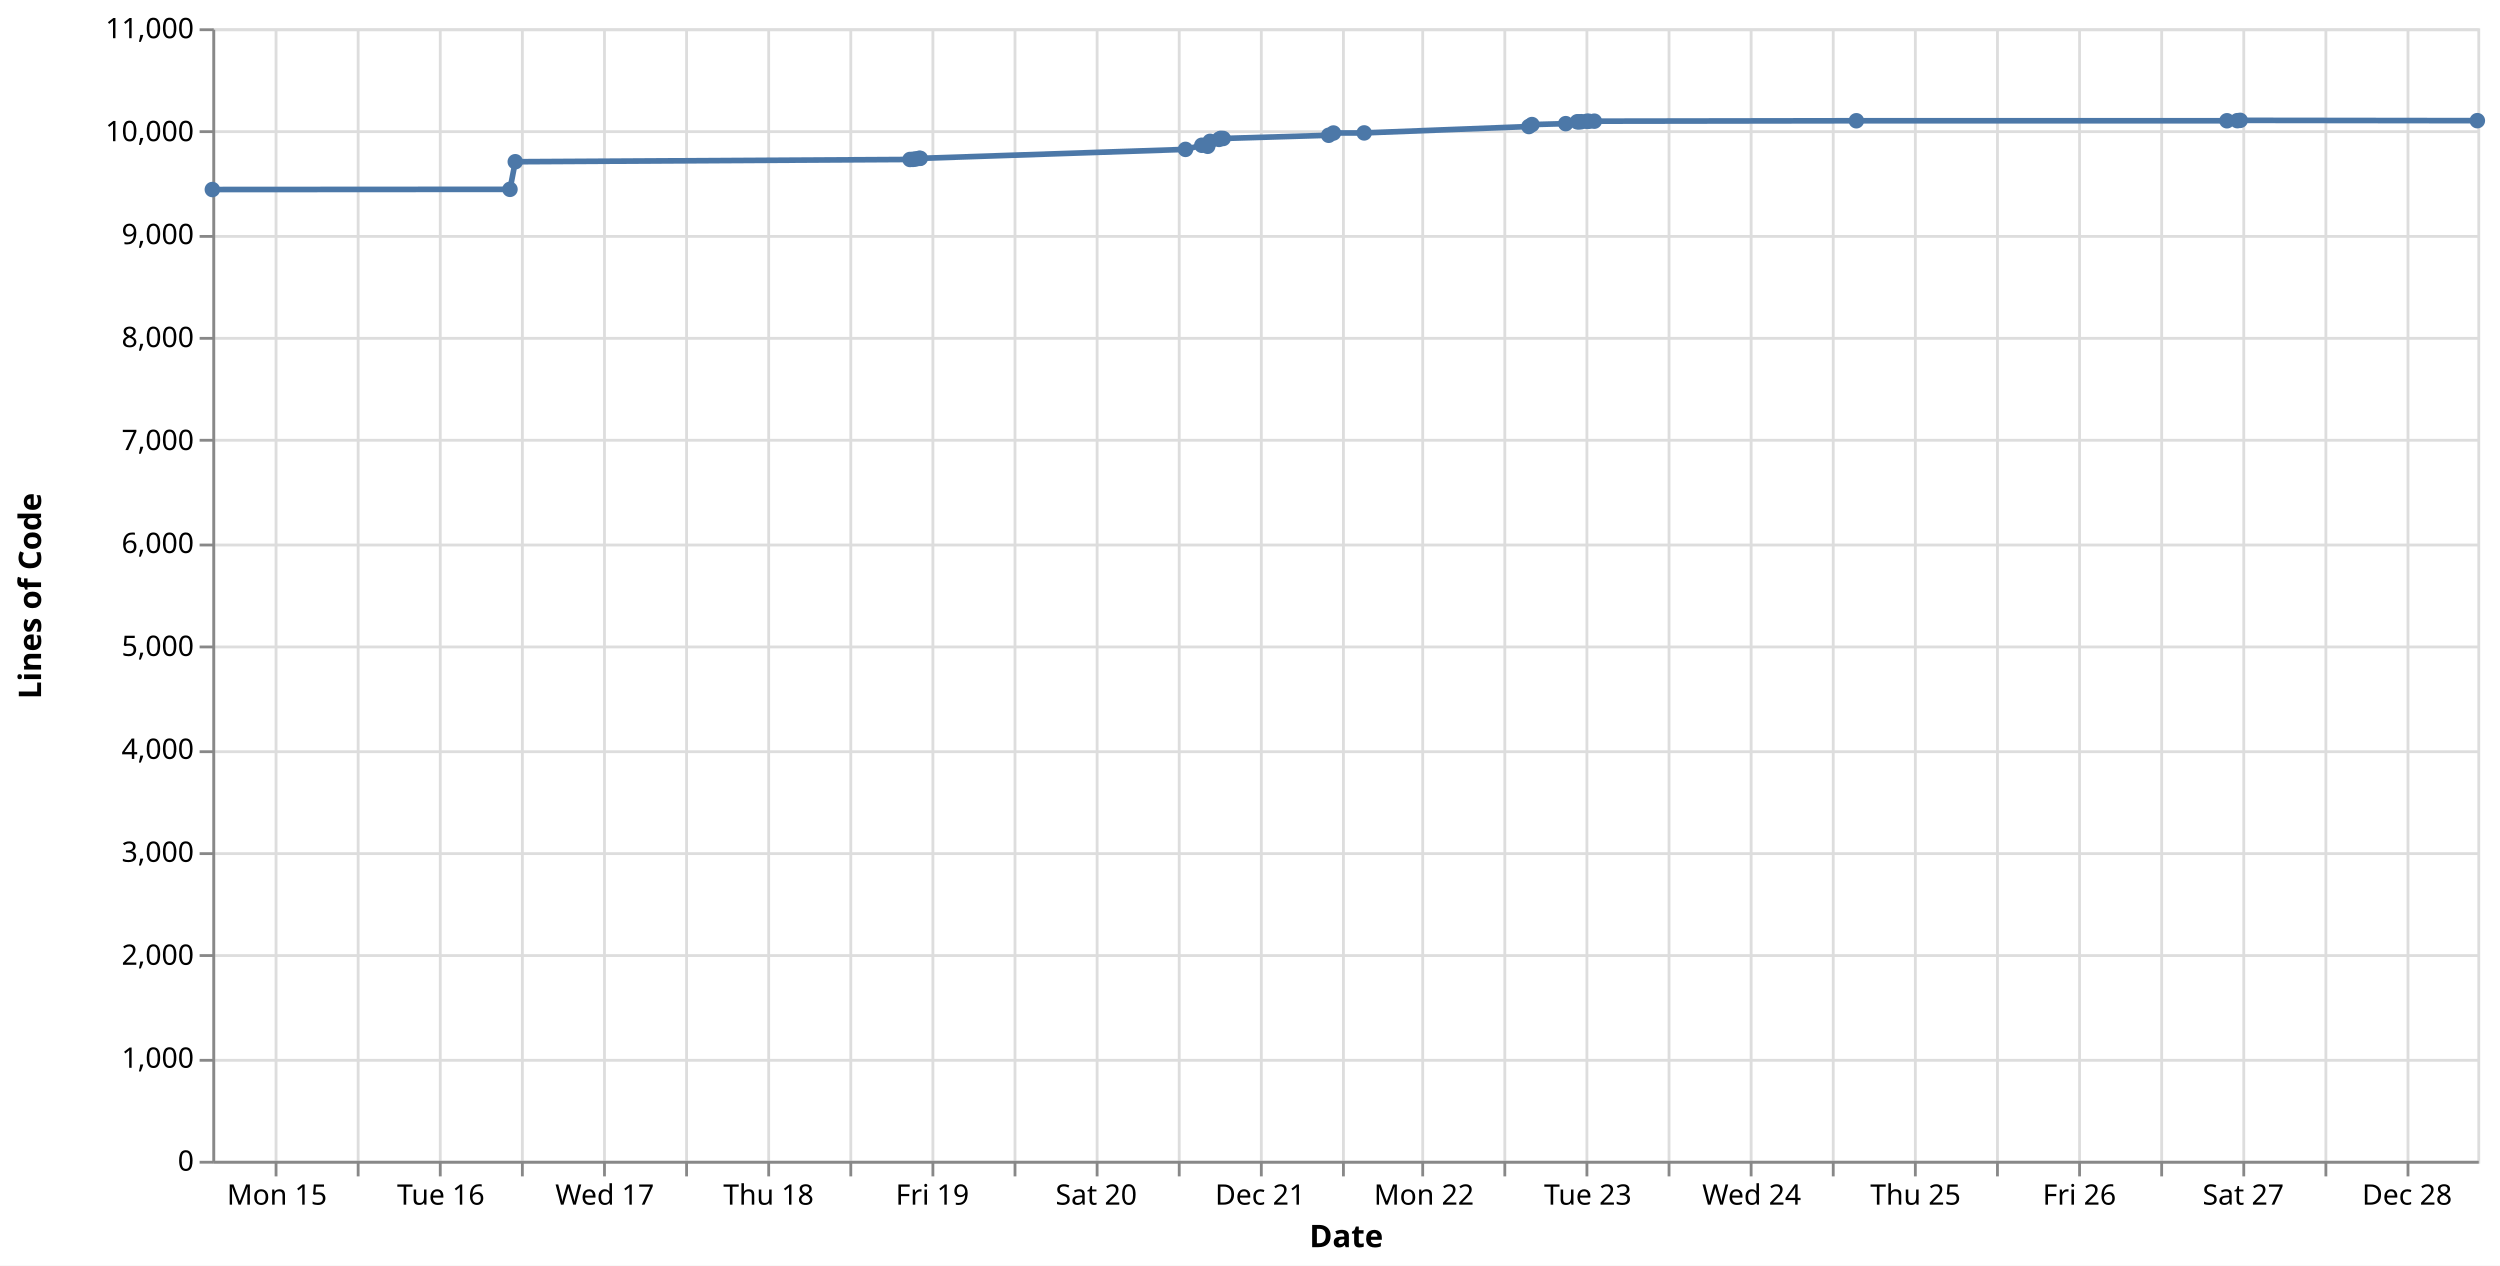
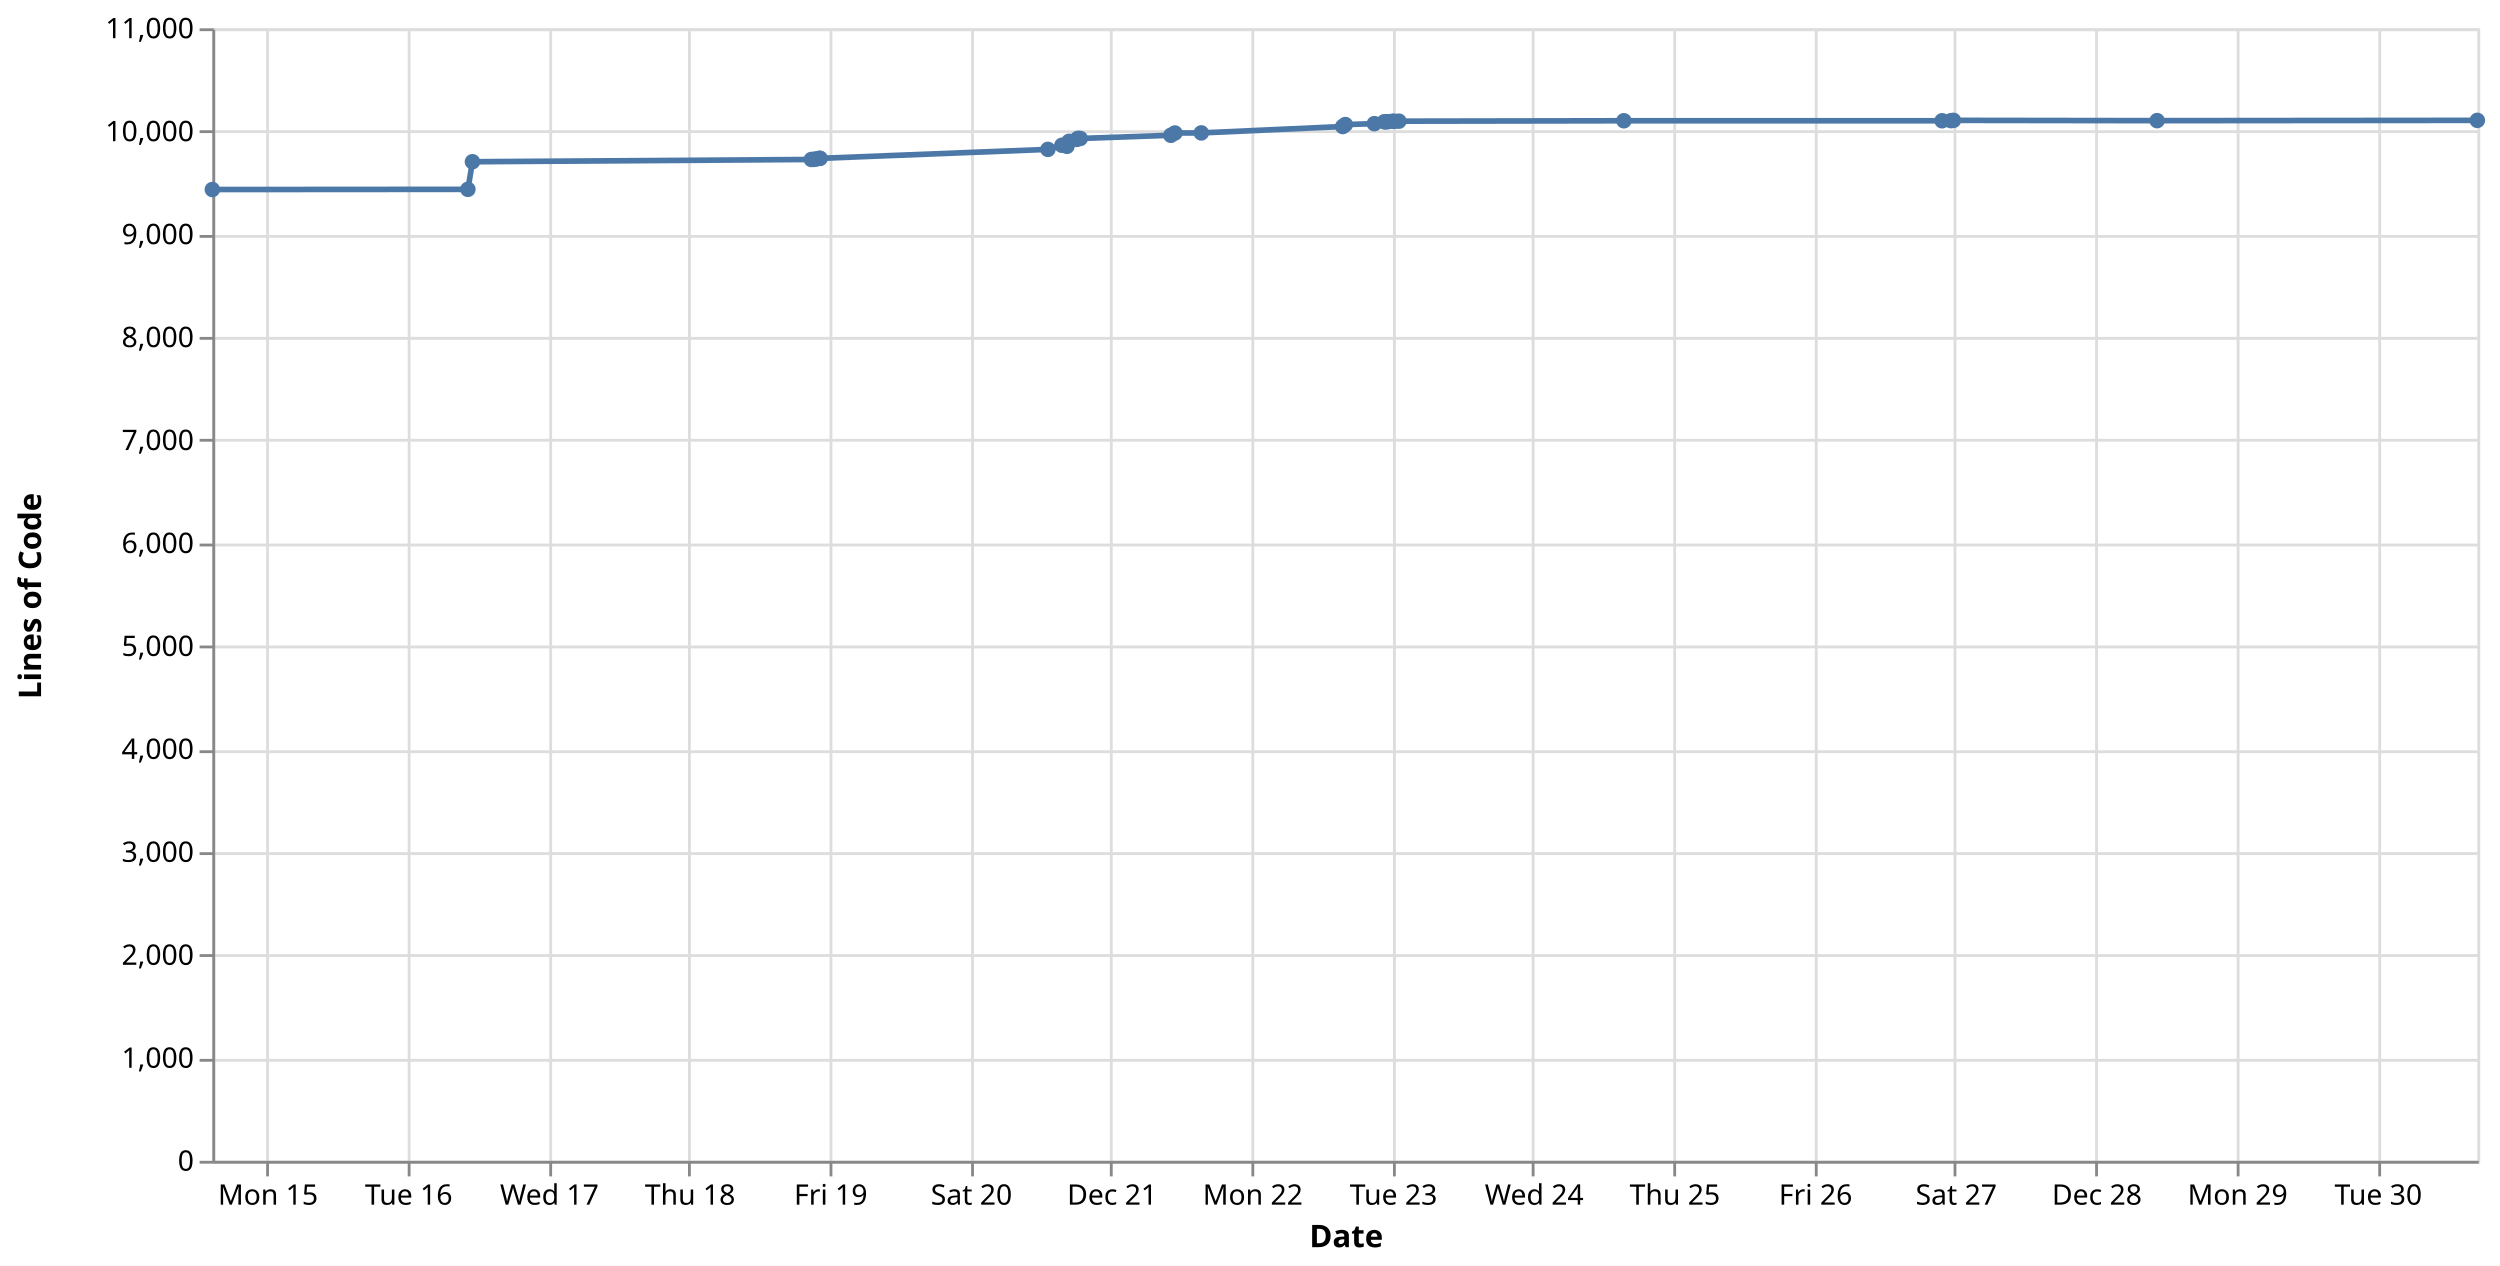
<svg xmlns="http://www.w3.org/2000/svg" version="1.1" class="marks" width="883" height="447" viewBox="0 0 883 447">
  <rect width="883" height="447" fill="white" />
  <g fill="none" stroke-miterlimit="10" transform="translate(75,10)">
    <g class="mark-group role-frame root" role="graphics-object" aria-roledescription="group mark container">
      <g transform="translate(0,0)">
        <path class="background" aria-hidden="true" d="M0.5,0.5h800v400h-800Z" stroke="#ddd" />
        <g>
          <g class="mark-group role-axis" aria-hidden="true">
            <g transform="translate(0.5,400.5)">
              <path class="background" aria-hidden="true" d="M0,0h0v0h0Z" pointer-events="none" />
              <g>
                <g class="mark-rule role-axis-grid" pointer-events="none">
-                   <line transform="translate(22,-400)" x2="0" y2="400" stroke="#ddd" stroke-width="1" opacity="1" />
-                   <line transform="translate(51,-400)" x2="0" y2="400" stroke="#ddd" stroke-width="1" opacity="1" />
-                   <line transform="translate(80,-400)" x2="0" y2="400" stroke="#ddd" stroke-width="1" opacity="1" />
-                   <line transform="translate(109,-400)" x2="0" y2="400" stroke="#ddd" stroke-width="1" opacity="1" />
-                   <line transform="translate(138,-400)" x2="0" y2="400" stroke="#ddd" stroke-width="1" opacity="1" />
-                   <line transform="translate(167,-400)" x2="0" y2="400" stroke="#ddd" stroke-width="1" opacity="1" />
-                   <line transform="translate(196,-400)" x2="0" y2="400" stroke="#ddd" stroke-width="1" opacity="1" />
-                   <line transform="translate(225,-400)" x2="0" y2="400" stroke="#ddd" stroke-width="1" opacity="1" />
-                   <line transform="translate(254,-400)" x2="0" y2="400" stroke="#ddd" stroke-width="1" opacity="1" />
-                   <line transform="translate(283,-400)" x2="0" y2="400" stroke="#ddd" stroke-width="1" opacity="1" />
-                   <line transform="translate(312,-400)" x2="0" y2="400" stroke="#ddd" stroke-width="1" opacity="1" />
-                   <line transform="translate(341,-400)" x2="0" y2="400" stroke="#ddd" stroke-width="1" opacity="1" />
-                   <line transform="translate(370,-400)" x2="0" y2="400" stroke="#ddd" stroke-width="1" opacity="1" />
-                   <line transform="translate(399,-400)" x2="0" y2="400" stroke="#ddd" stroke-width="1" opacity="1" />
-                   <line transform="translate(427,-400)" x2="0" y2="400" stroke="#ddd" stroke-width="1" opacity="1" />
-                   <line transform="translate(456,-400)" x2="0" y2="400" stroke="#ddd" stroke-width="1" opacity="1" />
-                   <line transform="translate(485,-400)" x2="0" y2="400" stroke="#ddd" stroke-width="1" opacity="1" />
-                   <line transform="translate(514,-400)" x2="0" y2="400" stroke="#ddd" stroke-width="1" opacity="1" />
-                   <line transform="translate(543,-400)" x2="0" y2="400" stroke="#ddd" stroke-width="1" opacity="1" />
-                   <line transform="translate(572,-400)" x2="0" y2="400" stroke="#ddd" stroke-width="1" opacity="1" />
-                   <line transform="translate(601,-400)" x2="0" y2="400" stroke="#ddd" stroke-width="1" opacity="1" />
-                   <line transform="translate(630,-400)" x2="0" y2="400" stroke="#ddd" stroke-width="1" opacity="1" />
-                   <line transform="translate(659,-400)" x2="0" y2="400" stroke="#ddd" stroke-width="1" opacity="1" />
-                   <line transform="translate(688,-400)" x2="0" y2="400" stroke="#ddd" stroke-width="1" opacity="1" />
-                   <line transform="translate(717,-400)" x2="0" y2="400" stroke="#ddd" stroke-width="1" opacity="1" />
-                   <line transform="translate(746,-400)" x2="0" y2="400" stroke="#ddd" stroke-width="1" opacity="1" />
-                   <line transform="translate(775,-400)" x2="0" y2="400" stroke="#ddd" stroke-width="1" opacity="1" />
+                   <line transform="translate(19,-400)" x2="0" y2="400" stroke="#ddd" stroke-width="1" opacity="1" />
+                   <line transform="translate(69,-400)" x2="0" y2="400" stroke="#ddd" stroke-width="1" opacity="1" />
+                   <line transform="translate(119,-400)" x2="0" y2="400" stroke="#ddd" stroke-width="1" opacity="1" />
+                   <line transform="translate(168,-400)" x2="0" y2="400" stroke="#ddd" stroke-width="1" opacity="1" />
+                   <line transform="translate(218,-400)" x2="0" y2="400" stroke="#ddd" stroke-width="1" opacity="1" />
+                   <line transform="translate(268,-400)" x2="0" y2="400" stroke="#ddd" stroke-width="1" opacity="1" />
+                   <line transform="translate(317,-400)" x2="0" y2="400" stroke="#ddd" stroke-width="1" opacity="1" />
+                   <line transform="translate(367,-400)" x2="0" y2="400" stroke="#ddd" stroke-width="1" opacity="1" />
+                   <line transform="translate(417,-400)" x2="0" y2="400" stroke="#ddd" stroke-width="1" opacity="1" />
+                   <line transform="translate(466,-400)" x2="0" y2="400" stroke="#ddd" stroke-width="1" opacity="1" />
+                   <line transform="translate(516,-400)" x2="0" y2="400" stroke="#ddd" stroke-width="1" opacity="1" />
+                   <line transform="translate(566,-400)" x2="0" y2="400" stroke="#ddd" stroke-width="1" opacity="1" />
+                   <line transform="translate(615,-400)" x2="0" y2="400" stroke="#ddd" stroke-width="1" opacity="1" />
+                   <line transform="translate(665,-400)" x2="0" y2="400" stroke="#ddd" stroke-width="1" opacity="1" />
+                   <line transform="translate(715,-400)" x2="0" y2="400" stroke="#ddd" stroke-width="1" opacity="1" />
+                   <line transform="translate(765,-400)" x2="0" y2="400" stroke="#ddd" stroke-width="1" opacity="1" />
                </g>
              </g>
              <path class="foreground" aria-hidden="true" d="" pointer-events="none" display="none" />
            </g>
          </g>
          <g class="mark-group role-axis" aria-hidden="true">
            <g transform="translate(0.5,0.5)">
              <path class="background" aria-hidden="true" d="M0,0h0v0h0Z" pointer-events="none" />
              <g>
                <g class="mark-rule role-axis-grid" pointer-events="none">
                  <line transform="translate(0,400)" x2="800" y2="0" stroke="#ddd" stroke-width="1" opacity="1" />
                  <line transform="translate(0,364)" x2="800" y2="0" stroke="#ddd" stroke-width="1" opacity="1" />
                  <line transform="translate(0,327)" x2="800" y2="0" stroke="#ddd" stroke-width="1" opacity="1" />
                  <line transform="translate(0,291)" x2="800" y2="0" stroke="#ddd" stroke-width="1" opacity="1" />
                  <line transform="translate(0,255)" x2="800" y2="0" stroke="#ddd" stroke-width="1" opacity="1" />
                  <line transform="translate(0,218)" x2="800" y2="0" stroke="#ddd" stroke-width="1" opacity="1" />
                  <line transform="translate(0,182)" x2="800" y2="0" stroke="#ddd" stroke-width="1" opacity="1" />
                  <line transform="translate(0,145)" x2="800" y2="0" stroke="#ddd" stroke-width="1" opacity="1" />
                  <line transform="translate(0,109)" x2="800" y2="0" stroke="#ddd" stroke-width="1" opacity="1" />
                  <line transform="translate(0,73)" x2="800" y2="0" stroke="#ddd" stroke-width="1" opacity="1" />
                  <line transform="translate(0,36)" x2="800" y2="0" stroke="#ddd" stroke-width="1" opacity="1" />
                  <line transform="translate(0,0)" x2="800" y2="0" stroke="#ddd" stroke-width="1" opacity="1" />
                </g>
              </g>
              <path class="foreground" aria-hidden="true" d="" pointer-events="none" display="none" />
            </g>
          </g>
-           <g class="mark-group role-axis" role="graphics-symbol" aria-roledescription="axis" aria-label="X-axis titled 'Date' for a time scale with values from Sunday, 14 December 2025, 2:44:26 PM to Sunday, 28 December 2025, 10:29:49 AM">
+           <g class="mark-group role-axis" role="graphics-symbol" aria-roledescription="axis" aria-label="X-axis titled 'Date' for a time scale with values from Sunday, 14 December 2025, 2:44:26 PM to Tuesday, 30 December 2025, 5:07:58 PM">
            <g transform="translate(0.5,400.5)">
              <path class="background" aria-hidden="true" d="M0,0h0v0h0Z" pointer-events="none" />
              <g>
                <g class="mark-rule role-axis-tick" pointer-events="none">
-                   <line transform="translate(22,0)" x2="0" y2="5" stroke="#888" stroke-width="1" opacity="1" />
-                   <line transform="translate(51,0)" x2="0" y2="5" stroke="#888" stroke-width="1" opacity="1" />
-                   <line transform="translate(80,0)" x2="0" y2="5" stroke="#888" stroke-width="1" opacity="1" />
-                   <line transform="translate(109,0)" x2="0" y2="5" stroke="#888" stroke-width="1" opacity="1" />
-                   <line transform="translate(138,0)" x2="0" y2="5" stroke="#888" stroke-width="1" opacity="1" />
-                   <line transform="translate(167,0)" x2="0" y2="5" stroke="#888" stroke-width="1" opacity="1" />
-                   <line transform="translate(196,0)" x2="0" y2="5" stroke="#888" stroke-width="1" opacity="1" />
-                   <line transform="translate(225,0)" x2="0" y2="5" stroke="#888" stroke-width="1" opacity="1" />
-                   <line transform="translate(254,0)" x2="0" y2="5" stroke="#888" stroke-width="1" opacity="1" />
-                   <line transform="translate(283,0)" x2="0" y2="5" stroke="#888" stroke-width="1" opacity="1" />
-                   <line transform="translate(312,0)" x2="0" y2="5" stroke="#888" stroke-width="1" opacity="1" />
-                   <line transform="translate(341,0)" x2="0" y2="5" stroke="#888" stroke-width="1" opacity="1" />
-                   <line transform="translate(370,0)" x2="0" y2="5" stroke="#888" stroke-width="1" opacity="1" />
-                   <line transform="translate(399,0)" x2="0" y2="5" stroke="#888" stroke-width="1" opacity="1" />
-                   <line transform="translate(427,0)" x2="0" y2="5" stroke="#888" stroke-width="1" opacity="1" />
-                   <line transform="translate(456,0)" x2="0" y2="5" stroke="#888" stroke-width="1" opacity="1" />
-                   <line transform="translate(485,0)" x2="0" y2="5" stroke="#888" stroke-width="1" opacity="1" />
-                   <line transform="translate(514,0)" x2="0" y2="5" stroke="#888" stroke-width="1" opacity="1" />
-                   <line transform="translate(543,0)" x2="0" y2="5" stroke="#888" stroke-width="1" opacity="1" />
-                   <line transform="translate(572,0)" x2="0" y2="5" stroke="#888" stroke-width="1" opacity="1" />
-                   <line transform="translate(601,0)" x2="0" y2="5" stroke="#888" stroke-width="1" opacity="1" />
-                   <line transform="translate(630,0)" x2="0" y2="5" stroke="#888" stroke-width="1" opacity="1" />
-                   <line transform="translate(659,0)" x2="0" y2="5" stroke="#888" stroke-width="1" opacity="1" />
-                   <line transform="translate(688,0)" x2="0" y2="5" stroke="#888" stroke-width="1" opacity="1" />
-                   <line transform="translate(717,0)" x2="0" y2="5" stroke="#888" stroke-width="1" opacity="1" />
-                   <line transform="translate(746,0)" x2="0" y2="5" stroke="#888" stroke-width="1" opacity="1" />
-                   <line transform="translate(775,0)" x2="0" y2="5" stroke="#888" stroke-width="1" opacity="1" />
+                   <line transform="translate(19,0)" x2="0" y2="5" stroke="#888" stroke-width="1" opacity="1" />
+                   <line transform="translate(69,0)" x2="0" y2="5" stroke="#888" stroke-width="1" opacity="1" />
+                   <line transform="translate(119,0)" x2="0" y2="5" stroke="#888" stroke-width="1" opacity="1" />
+                   <line transform="translate(168,0)" x2="0" y2="5" stroke="#888" stroke-width="1" opacity="1" />
+                   <line transform="translate(218,0)" x2="0" y2="5" stroke="#888" stroke-width="1" opacity="1" />
+                   <line transform="translate(268,0)" x2="0" y2="5" stroke="#888" stroke-width="1" opacity="1" />
+                   <line transform="translate(317,0)" x2="0" y2="5" stroke="#888" stroke-width="1" opacity="1" />
+                   <line transform="translate(367,0)" x2="0" y2="5" stroke="#888" stroke-width="1" opacity="1" />
+                   <line transform="translate(417,0)" x2="0" y2="5" stroke="#888" stroke-width="1" opacity="1" />
+                   <line transform="translate(466,0)" x2="0" y2="5" stroke="#888" stroke-width="1" opacity="1" />
+                   <line transform="translate(516,0)" x2="0" y2="5" stroke="#888" stroke-width="1" opacity="1" />
+                   <line transform="translate(566,0)" x2="0" y2="5" stroke="#888" stroke-width="1" opacity="1" />
+                   <line transform="translate(615,0)" x2="0" y2="5" stroke="#888" stroke-width="1" opacity="1" />
+                   <line transform="translate(665,0)" x2="0" y2="5" stroke="#888" stroke-width="1" opacity="1" />
+                   <line transform="translate(715,0)" x2="0" y2="5" stroke="#888" stroke-width="1" opacity="1" />
+                   <line transform="translate(765,0)" x2="0" y2="5" stroke="#888" stroke-width="1" opacity="1" />
                </g>
                <g class="mark-text role-axis-label" pointer-events="none">
-                   <text text-anchor="middle" transform="translate(22.3283,15)" font-family="sans-serif" font-size="10px" fill="#000" opacity="1">Mon 15</text>
-                   <text text-anchor="middle" transform="translate(51.26519,15)" font-family="sans-serif" font-size="10px" fill="#000" opacity="0">12 PM</text>
-                   <text text-anchor="middle" transform="translate(80.20209,15)" font-family="sans-serif" font-size="10px" fill="#000" opacity="1">Tue 16</text>
-                   <text text-anchor="middle" transform="translate(109.139,15)" font-family="sans-serif" font-size="10px" fill="#000" opacity="0">12 PM</text>
-                   <text text-anchor="middle" transform="translate(138.0759,15)" font-family="sans-serif" font-size="10px" fill="#000" opacity="1">Wed 17</text>
-                   <text text-anchor="middle" transform="translate(167.0128,15)" font-family="sans-serif" font-size="10px" fill="#000" opacity="0">12 PM</text>
-                   <text text-anchor="middle" transform="translate(195.9497,15)" font-family="sans-serif" font-size="10px" fill="#000" opacity="1">Thu 18</text>
-                   <text text-anchor="middle" transform="translate(224.8866,15)" font-family="sans-serif" font-size="10px" fill="#000" opacity="0">12 PM</text>
-                   <text text-anchor="middle" transform="translate(253.8235,15)" font-family="sans-serif" font-size="10px" fill="#000" opacity="1">Fri 19</text>
-                   <text text-anchor="middle" transform="translate(282.7604,15)" font-family="sans-serif" font-size="10px" fill="#000" opacity="0">12 PM</text>
-                   <text text-anchor="middle" transform="translate(311.6973,15)" font-family="sans-serif" font-size="10px" fill="#000" opacity="1">Sat 20</text>
-                   <text text-anchor="middle" transform="translate(340.6342,15)" font-family="sans-serif" font-size="10px" fill="#000" opacity="0">12 PM</text>
-                   <text text-anchor="middle" transform="translate(369.571,15)" font-family="sans-serif" font-size="10px" fill="#000" opacity="1">Dec 21</text>
-                   <text text-anchor="middle" transform="translate(398.5079,15)" font-family="sans-serif" font-size="10px" fill="#000" opacity="0">12 PM</text>
-                   <text text-anchor="middle" transform="translate(427.4448,15)" font-family="sans-serif" font-size="10px" fill="#000" opacity="1">Mon 22</text>
-                   <text text-anchor="middle" transform="translate(456.3817,15)" font-family="sans-serif" font-size="10px" fill="#000" opacity="0">12 PM</text>
-                   <text text-anchor="middle" transform="translate(485.3186,15)" font-family="sans-serif" font-size="10px" fill="#000" opacity="1">Tue 23</text>
-                   <text text-anchor="middle" transform="translate(514.2555,15)" font-family="sans-serif" font-size="10px" fill="#000" opacity="0">12 PM</text>
-                   <text text-anchor="middle" transform="translate(543.1924,15)" font-family="sans-serif" font-size="10px" fill="#000" opacity="1">Wed 24</text>
-                   <text text-anchor="middle" transform="translate(572.1293,15)" font-family="sans-serif" font-size="10px" fill="#000" opacity="0">12 PM</text>
-                   <text text-anchor="middle" transform="translate(601.0662,15)" font-family="sans-serif" font-size="10px" fill="#000" opacity="1">Thu 25</text>
-                   <text text-anchor="middle" transform="translate(630.0031,15)" font-family="sans-serif" font-size="10px" fill="#000" opacity="0">12 PM</text>
-                   <text text-anchor="middle" transform="translate(658.94,15)" font-family="sans-serif" font-size="10px" fill="#000" opacity="1">Fri 26</text>
-                   <text text-anchor="middle" transform="translate(687.8769,15)" font-family="sans-serif" font-size="10px" fill="#000" opacity="0">12 PM</text>
-                   <text text-anchor="middle" transform="translate(716.8138,15)" font-family="sans-serif" font-size="10px" fill="#000" opacity="1">Sat 27</text>
-                   <text text-anchor="middle" transform="translate(745.7507,15)" font-family="sans-serif" font-size="10px" fill="#000" opacity="0">12 PM</text>
-                   <text text-anchor="middle" transform="translate(774.6876,15)" font-family="sans-serif" font-size="10px" fill="#000" opacity="1">Dec 28</text>
+                   <text text-anchor="middle" transform="translate(19.17108,15)" font-family="sans-serif" font-size="10px" fill="#000" opacity="1">Mon 15</text>
+                   <text text-anchor="middle" transform="translate(68.86152,15)" font-family="sans-serif" font-size="10px" fill="#000" opacity="1">Tue 16</text>
+                   <text text-anchor="middle" transform="translate(118.552,15)" font-family="sans-serif" font-size="10px" fill="#000" opacity="1">Wed 17</text>
+                   <text text-anchor="middle" transform="translate(168.2424,15)" font-family="sans-serif" font-size="10px" fill="#000" opacity="1">Thu 18</text>
+                   <text text-anchor="middle" transform="translate(217.9328,15)" font-family="sans-serif" font-size="10px" fill="#000" opacity="1">Fri 19</text>
+                   <text text-anchor="middle" transform="translate(267.6233,15)" font-family="sans-serif" font-size="10px" fill="#000" opacity="1">Sat 20</text>
+                   <text text-anchor="middle" transform="translate(317.3137,15)" font-family="sans-serif" font-size="10px" fill="#000" opacity="1">Dec 21</text>
+                   <text text-anchor="middle" transform="translate(367.0042,15)" font-family="sans-serif" font-size="10px" fill="#000" opacity="1">Mon 22</text>
+                   <text text-anchor="middle" transform="translate(416.6946,15)" font-family="sans-serif" font-size="10px" fill="#000" opacity="1">Tue 23</text>
+                   <text text-anchor="middle" transform="translate(466.385,15)" font-family="sans-serif" font-size="10px" fill="#000" opacity="1">Wed 24</text>
+                   <text text-anchor="middle" transform="translate(516.0755,15)" font-family="sans-serif" font-size="10px" fill="#000" opacity="1">Thu 25</text>
+                   <text text-anchor="middle" transform="translate(565.7659,15)" font-family="sans-serif" font-size="10px" fill="#000" opacity="1">Fri 26</text>
+                   <text text-anchor="middle" transform="translate(615.4564,15)" font-family="sans-serif" font-size="10px" fill="#000" opacity="1">Sat 27</text>
+                   <text text-anchor="middle" transform="translate(665.1468,15)" font-family="sans-serif" font-size="10px" fill="#000" opacity="1">Dec 28</text>
+                   <text text-anchor="middle" transform="translate(714.8373,15)" font-family="sans-serif" font-size="10px" fill="#000" opacity="1">Mon 29</text>
+                   <text text-anchor="middle" transform="translate(764.5277,15)" font-family="sans-serif" font-size="10px" fill="#000" opacity="1">Tue 30</text>
                </g>
                <g class="mark-rule role-axis-domain" pointer-events="none">
                  <line transform="translate(0,0)" x2="800" y2="0" stroke="#888" stroke-width="1" opacity="1" />
                </g>
                <g class="mark-text role-axis-title" pointer-events="none">
                  <text text-anchor="middle" transform="translate(400,30)" font-family="sans-serif" font-size="11px" font-weight="bold" fill="#000" opacity="1">Date</text>
                </g>
              </g>
              <path class="foreground" aria-hidden="true" d="" pointer-events="none" display="none" />
            </g>
          </g>
          <g class="mark-group role-axis" role="graphics-symbol" aria-roledescription="axis" aria-label="Y-axis titled 'Lines of Code' for a linear scale with values from 0 to 11,000">
            <g transform="translate(0.5,0.5)">
              <path class="background" aria-hidden="true" d="M0,0h0v0h0Z" pointer-events="none" />
              <g>
                <g class="mark-rule role-axis-tick" pointer-events="none">
                  <line transform="translate(0,400)" x2="-5" y2="0" stroke="#888" stroke-width="1" opacity="1" />
                  <line transform="translate(0,364)" x2="-5" y2="0" stroke="#888" stroke-width="1" opacity="1" />
                  <line transform="translate(0,327)" x2="-5" y2="0" stroke="#888" stroke-width="1" opacity="1" />
                  <line transform="translate(0,291)" x2="-5" y2="0" stroke="#888" stroke-width="1" opacity="1" />
                  <line transform="translate(0,255)" x2="-5" y2="0" stroke="#888" stroke-width="1" opacity="1" />
                  <line transform="translate(0,218)" x2="-5" y2="0" stroke="#888" stroke-width="1" opacity="1" />
                  <line transform="translate(0,182)" x2="-5" y2="0" stroke="#888" stroke-width="1" opacity="1" />
                  <line transform="translate(0,145)" x2="-5" y2="0" stroke="#888" stroke-width="1" opacity="1" />
                  <line transform="translate(0,109)" x2="-5" y2="0" stroke="#888" stroke-width="1" opacity="1" />
                  <line transform="translate(0,73)" x2="-5" y2="0" stroke="#888" stroke-width="1" opacity="1" />
                  <line transform="translate(0,36)" x2="-5" y2="0" stroke="#888" stroke-width="1" opacity="1" />
                  <line transform="translate(0,0)" x2="-5" y2="0" stroke="#888" stroke-width="1" opacity="1" />
                </g>
                <g class="mark-text role-axis-label" pointer-events="none">
                  <text text-anchor="end" transform="translate(-7,403)" font-family="sans-serif" font-size="10px" fill="#000" opacity="1">0</text>
                  <text text-anchor="end" transform="translate(-7,366.6364)" font-family="sans-serif" font-size="10px" fill="#000" opacity="1">1,000</text>
                  <text text-anchor="end" transform="translate(-7,330.2727)" font-family="sans-serif" font-size="10px" fill="#000" opacity="1">2,000</text>
                  <text text-anchor="end" transform="translate(-7,293.9091)" font-family="sans-serif" font-size="10px" fill="#000" opacity="1">3,000</text>
                  <text text-anchor="end" transform="translate(-7,257.5455)" font-family="sans-serif" font-size="10px" fill="#000" opacity="1">4,000</text>
                  <text text-anchor="end" transform="translate(-7,221.1818)" font-family="sans-serif" font-size="10px" fill="#000" opacity="1">5,000</text>
                  <text text-anchor="end" transform="translate(-7,184.8182)" font-family="sans-serif" font-size="10px" fill="#000" opacity="1">6,000</text>
                  <text text-anchor="end" transform="translate(-7,148.4545)" font-family="sans-serif" font-size="10px" fill="#000" opacity="1">7,000</text>
                  <text text-anchor="end" transform="translate(-7,112.0909)" font-family="sans-serif" font-size="10px" fill="#000" opacity="1">8,000</text>
                  <text text-anchor="end" transform="translate(-7,75.72727)" font-family="sans-serif" font-size="10px" fill="#000" opacity="1">9,000</text>
                  <text text-anchor="end" transform="translate(-7,39.36364)" font-family="sans-serif" font-size="10px" fill="#000" opacity="1">10,000</text>
                  <text text-anchor="end" transform="translate(-7,3)" font-family="sans-serif" font-size="10px" fill="#000" opacity="1">11,000</text>
                </g>
                <g class="mark-rule role-axis-domain" pointer-events="none">
                  <line transform="translate(0,400)" x2="0" y2="-400" stroke="#888" stroke-width="1" opacity="1" />
                </g>
                <g class="mark-text role-axis-title" pointer-events="none">
                  <text text-anchor="middle" transform="translate(-59,200) rotate(-90) translate(0,-2)" font-family="sans-serif" font-size="11px" font-weight="bold" fill="#000" opacity="1">Lines of Code</text>
                </g>
              </g>
              <path class="foreground" aria-hidden="true" d="" pointer-events="none" display="none" />
            </g>
          </g>
          <g class="mark-line role-mark layer_0_marks" role="graphics-object" aria-roledescription="line mark container">
-             <path aria-label="Date: Dec 14, 2025; Lines of Code: 9434; Version: v4.0.89; LinesOfCode: 9434; Timestamp: Dec 14, 2025" role="graphics-symbol" aria-roledescription="line mark" d="M0,56.945L105.121,56.873L106.997,47.127L246.422,46.327L247.457,46.291L248.444,46.145L249.647,45.927L250.035,45.927L343.723,42.764L349.477,41.309L351.561,41.673L352.39,39.927L355.57,39.236L356.118,38.873L357.029,38.909L394.299,37.782L395.971,36.982L406.826,36.945L465.005,34.691L466.085,34L478.013,33.673L482.088,33.018L482.667,33.018L483.5,32.982L485.461,32.836L486.175,32.836L488.11,32.8L580.668,32.655L711.562,32.655L715.238,32.618L716.23,32.509L800,32.618" stroke="#4c78a8" stroke-width="2" />
+             <path aria-label="Date: Dec 14, 2025; Lines of Code: 9434; Version: v4.0.89; LinesOfCode: 9434; Timestamp: Dec 14, 2025" role="graphics-symbol" aria-roledescription="line mark" d="M0,56.945L90.257,56.873L91.868,47.127L211.578,46.327L212.466,46.291L213.314,46.145L214.347,45.927L214.68,45.927L295.121,42.764L300.061,41.309L301.85,41.673L302.562,39.927L305.293,39.236L305.763,38.873L306.545,38.909L338.545,37.782L339.98,36.982L349.301,36.945L399.253,34.691L400.181,34L410.422,33.673L413.921,33.018L414.418,33.018L415.133,32.982L416.817,32.836L417.43,32.836L419.091,32.8L498.561,32.655L610.947,32.655L614.103,32.618L614.955,32.509L686.88,32.618L800,32.509" stroke="#4c78a8" stroke-width="2" />
          </g>
          <g class="mark-symbol role-mark layer_1_marks" role="graphics-object" aria-roledescription="symbol mark container">
            <path aria-label="Date: Dec 14, 2025; Lines of Code: 9434; Version: v4.0.89; LinesOfCode: 9434; Timestamp: Dec 14, 2025" role="graphics-symbol" aria-roledescription="point" transform="translate(0,56.94545)" d="M2.739,0A2.739,2.739,0,1,1,-2.739,0A2.739,2.739,0,1,1,2.739,0" fill="#4c78a8" stroke-width="2" opacity="1" />
-             <path aria-label="Date: Dec 16, 2025; Lines of Code: 9436; Version: v4.0.90; LinesOfCode: 9436; Timestamp: Dec 16, 2025" role="graphics-symbol" aria-roledescription="point" transform="translate(105.1206,56.87273)" d="M2.739,0A2.739,2.739,0,1,1,-2.739,0A2.739,2.739,0,1,1,2.739,0" fill="#4c78a8" stroke-width="2" opacity="1" />
-             <path aria-label="Date: Dec 16, 2025; Lines of Code: 9704; Version: v4.0.91; LinesOfCode: 9704; Timestamp: Dec 16, 2025" role="graphics-symbol" aria-roledescription="point" transform="translate(106.9969,47.12727)" d="M2.739,0A2.739,2.739,0,1,1,-2.739,0A2.739,2.739,0,1,1,2.739,0" fill="#4c78a8" stroke-width="2" opacity="1" />
-             <path aria-label="Date: Dec 18, 2025; Lines of Code: 9726; Version: v4.0.92; LinesOfCode: 9726; Timestamp: Dec 18, 2025" role="graphics-symbol" aria-roledescription="point" transform="translate(246.4218,46.32727)" d="M2.739,0A2.739,2.739,0,1,1,-2.739,0A2.739,2.739,0,1,1,2.739,0" fill="#4c78a8" stroke-width="2" opacity="1" />
-             <path aria-label="Date: Dec 18, 2025; Lines of Code: 9727; Version: v4.0.93; LinesOfCode: 9727; Timestamp: Dec 18, 2025" role="graphics-symbol" aria-roledescription="point" transform="translate(247.4567,46.29091)" d="M2.739,0A2.739,2.739,0,1,1,-2.739,0A2.739,2.739,0,1,1,2.739,0" fill="#4c78a8" stroke-width="2" opacity="1" />
-             <path aria-label="Date: Dec 18, 2025; Lines of Code: 9731; Version: v4.0.94; LinesOfCode: 9731; Timestamp: Dec 18, 2025" role="graphics-symbol" aria-roledescription="point" transform="translate(248.444,46.14545)" d="M2.739,0A2.739,2.739,0,1,1,-2.739,0A2.739,2.739,0,1,1,2.739,0" fill="#4c78a8" stroke-width="2" opacity="1" />
-             <path aria-label="Date: Dec 18, 2025; Lines of Code: 9737; Version: v4.0.95; LinesOfCode: 9737; Timestamp: Dec 18, 2025" role="graphics-symbol" aria-roledescription="point" transform="translate(249.647,45.92727)" d="M2.739,0A2.739,2.739,0,1,1,-2.739,0A2.739,2.739,0,1,1,2.739,0" fill="#4c78a8" stroke-width="2" opacity="1" />
-             <path aria-label="Date: Dec 18, 2025; Lines of Code: 9737; Version: v4.0.96; LinesOfCode: 9737; Timestamp: Dec 18, 2025" role="graphics-symbol" aria-roledescription="point" transform="translate(250.0349,45.92727)" d="M2.739,0A2.739,2.739,0,1,1,-2.739,0A2.739,2.739,0,1,1,2.739,0" fill="#4c78a8" stroke-width="2" opacity="1" />
-             <path aria-label="Date: Dec 20, 2025; Lines of Code: 9824; Version: v4.1.0; LinesOfCode: 9824; Timestamp: Dec 20, 2025" role="graphics-symbol" aria-roledescription="point" transform="translate(343.7234,42.76364)" d="M2.739,0A2.739,2.739,0,1,1,-2.739,0A2.739,2.739,0,1,1,2.739,0" fill="#4c78a8" stroke-width="2" opacity="1" />
-             <path aria-label="Date: Dec 20, 2025; Lines of Code: 9864; Version: v4.1.1; LinesOfCode: 9864; Timestamp: Dec 20, 2025" role="graphics-symbol" aria-roledescription="point" transform="translate(349.4773,41.30909)" d="M2.739,0A2.739,2.739,0,1,1,-2.739,0A2.739,2.739,0,1,1,2.739,0" fill="#4c78a8" stroke-width="2" opacity="1" />
-             <path aria-label="Date: Dec 20, 2025; Lines of Code: 9854; Version: v4.1.2; LinesOfCode: 9854; Timestamp: Dec 20, 2025" role="graphics-symbol" aria-roledescription="point" transform="translate(351.5612,41.67273)" d="M2.739,0A2.739,2.739,0,1,1,-2.739,0A2.739,2.739,0,1,1,2.739,0" fill="#4c78a8" stroke-width="2" opacity="1" />
-             <path aria-label="Date: Dec 20, 2025; Lines of Code: 9902; Version: v4.1.3; LinesOfCode: 9902; Timestamp: Dec 20, 2025" role="graphics-symbol" aria-roledescription="point" transform="translate(352.3898,39.92727)" d="M2.739,0A2.739,2.739,0,1,1,-2.739,0A2.739,2.739,0,1,1,2.739,0" fill="#4c78a8" stroke-width="2" opacity="1" />
-             <path aria-label="Date: Dec 20, 2025; Lines of Code: 9921; Version: v4.1.4; LinesOfCode: 9921; Timestamp: Dec 20, 2025" role="graphics-symbol" aria-roledescription="point" transform="translate(355.5701,39.23636)" d="M2.739,0A2.739,2.739,0,1,1,-2.739,0A2.739,2.739,0,1,1,2.739,0" fill="#4c78a8" stroke-width="2" opacity="1" />
-             <path aria-label="Date: Dec 20, 2025; Lines of Code: 9931; Version: v4.1.5; LinesOfCode: 9931; Timestamp: Dec 20, 2025" role="graphics-symbol" aria-roledescription="point" transform="translate(356.1181,38.87273)" d="M2.739,0A2.739,2.739,0,1,1,-2.739,0A2.739,2.739,0,1,1,2.739,0" fill="#4c78a8" stroke-width="2" opacity="1" />
-             <path aria-label="Date: Dec 20, 2025; Lines of Code: 9930; Version: v4.1.6; LinesOfCode: 9930; Timestamp: Dec 20, 2025" role="graphics-symbol" aria-roledescription="point" transform="translate(357.029,38.90909)" d="M2.739,0A2.739,2.739,0,1,1,-2.739,0A2.739,2.739,0,1,1,2.739,0" fill="#4c78a8" stroke-width="2" opacity="1" />
-             <path aria-label="Date: Dec 21, 2025; Lines of Code: 9961; Version: v4.1.7; LinesOfCode: 9961; Timestamp: Dec 21, 2025" role="graphics-symbol" aria-roledescription="point" transform="translate(394.2987,37.78182)" d="M2.739,0A2.739,2.739,0,1,1,-2.739,0A2.739,2.739,0,1,1,2.739,0" fill="#4c78a8" stroke-width="2" opacity="1" />
-             <path aria-label="Date: Dec 21, 2025; Lines of Code: 9983; Version: v4.1.8; LinesOfCode: 9983; Timestamp: Dec 21, 2025" role="graphics-symbol" aria-roledescription="point" transform="translate(395.9706,36.98182)" d="M2.739,0A2.739,2.739,0,1,1,-2.739,0A2.739,2.739,0,1,1,2.739,0" fill="#4c78a8" stroke-width="2" opacity="1" />
-             <path aria-label="Date: Dec 21, 2025; Lines of Code: 9984; Version: v4.1.9; LinesOfCode: 9984; Timestamp: Dec 21, 2025" role="graphics-symbol" aria-roledescription="point" transform="translate(406.826,36.94545)" d="M2.739,0A2.739,2.739,0,1,1,-2.739,0A2.739,2.739,0,1,1,2.739,0" fill="#4c78a8" stroke-width="2" opacity="1" />
-             <path aria-label="Date: Dec 22, 2025; Lines of Code: 10046; Version: v4.2.0; LinesOfCode: 10046; Timestamp: Dec 22, 2025" role="graphics-symbol" aria-roledescription="point" transform="translate(465.0052,34.69091)" d="M2.739,0A2.739,2.739,0,1,1,-2.739,0A2.739,2.739,0,1,1,2.739,0" fill="#4c78a8" stroke-width="2" opacity="1" />
-             <path aria-label="Date: Dec 22, 2025; Lines of Code: 10065; Version: v4.2.1; LinesOfCode: 10065; Timestamp: Dec 22, 2025" role="graphics-symbol" aria-roledescription="point" transform="translate(466.085,34)" d="M2.739,0A2.739,2.739,0,1,1,-2.739,0A2.739,2.739,0,1,1,2.739,0" fill="#4c78a8" stroke-width="2" opacity="1" />
-             <path aria-label="Date: Dec 22, 2025; Lines of Code: 10074; Version: v4.2.2; LinesOfCode: 10074; Timestamp: Dec 22, 2025" role="graphics-symbol" aria-roledescription="point" transform="translate(478.0134,33.67273)" d="M2.739,0A2.739,2.739,0,1,1,-2.739,0A2.739,2.739,0,1,1,2.739,0" fill="#4c78a8" stroke-width="2" opacity="1" />
-             <path aria-label="Date: Dec 22, 2025; Lines of Code: 10092; Version: v4.2.3; LinesOfCode: 10092; Timestamp: Dec 22, 2025" role="graphics-symbol" aria-roledescription="point" transform="translate(482.088,33.01818)" d="M2.739,0A2.739,2.739,0,1,1,-2.739,0A2.739,2.739,0,1,1,2.739,0" fill="#4c78a8" stroke-width="2" opacity="1" />
-             <path aria-label="Date: Dec 22, 2025; Lines of Code: 10092; Version: v4.2.4; LinesOfCode: 10092; Timestamp: Dec 22, 2025" role="graphics-symbol" aria-roledescription="point" transform="translate(482.6674,33.01818)" d="M2.739,0A2.739,2.739,0,1,1,-2.739,0A2.739,2.739,0,1,1,2.739,0" fill="#4c78a8" stroke-width="2" opacity="1" />
-             <path aria-label="Date: Dec 22, 2025; Lines of Code: 10093; Version: v4.2.5; LinesOfCode: 10093; Timestamp: Dec 22, 2025" role="graphics-symbol" aria-roledescription="point" transform="translate(483.5,32.98182)" d="M2.739,0A2.739,2.739,0,1,1,-2.739,0A2.739,2.739,0,1,1,2.739,0" fill="#4c78a8" stroke-width="2" opacity="1" />
-             <path aria-label="Date: Dec 23, 2025; Lines of Code: 10097; Version: v4.2.6; LinesOfCode: 10097; Timestamp: Dec 23, 2025" role="graphics-symbol" aria-roledescription="point" transform="translate(485.4606,32.83636)" d="M2.739,0A2.739,2.739,0,1,1,-2.739,0A2.739,2.739,0,1,1,2.739,0" fill="#4c78a8" stroke-width="2" opacity="1" />
-             <path aria-label="Date: Dec 23, 2025; Lines of Code: 10097; Version: v4.2.7; LinesOfCode: 10097; Timestamp: Dec 23, 2025" role="graphics-symbol" aria-roledescription="point" transform="translate(486.1747,32.83636)" d="M2.739,0A2.739,2.739,0,1,1,-2.739,0A2.739,2.739,0,1,1,2.739,0" fill="#4c78a8" stroke-width="2" opacity="1" />
-             <path aria-label="Date: Dec 23, 2025; Lines of Code: 10098; Version: v4.2.8; LinesOfCode: 10098; Timestamp: Dec 23, 2025" role="graphics-symbol" aria-roledescription="point" transform="translate(488.1098,32.8)" d="M2.739,0A2.739,2.739,0,1,1,-2.739,0A2.739,2.739,0,1,1,2.739,0" fill="#4c78a8" stroke-width="2" opacity="1" />
-             <path aria-label="Date: Dec 24, 2025; Lines of Code: 10102; Version: v4.2.9; LinesOfCode: 10102; Timestamp: Dec 24, 2025" role="graphics-symbol" aria-roledescription="point" transform="translate(580.6677,32.65455)" d="M2.739,0A2.739,2.739,0,1,1,-2.739,0A2.739,2.739,0,1,1,2.739,0" fill="#4c78a8" stroke-width="2" opacity="1" />
-             <path aria-label="Date: Dec 26, 2025; Lines of Code: 10102; Version: v4.2.10; LinesOfCode: 10102; Timestamp: Dec 26, 2025" role="graphics-symbol" aria-roledescription="point" transform="translate(711.5616,32.65455)" d="M2.739,0A2.739,2.739,0,1,1,-2.739,0A2.739,2.739,0,1,1,2.739,0" fill="#4c78a8" stroke-width="2" opacity="1" />
-             <path aria-label="Date: Dec 26, 2025; Lines of Code: 10103; Version: v4.2.11; LinesOfCode: 10103; Timestamp: Dec 26, 2025" role="graphics-symbol" aria-roledescription="point" transform="translate(715.2377,32.61818)" d="M2.739,0A2.739,2.739,0,1,1,-2.739,0A2.739,2.739,0,1,1,2.739,0" fill="#4c78a8" stroke-width="2" opacity="1" />
-             <path aria-label="Date: Dec 26, 2025; Lines of Code: 10106; Version: v4.2.12; LinesOfCode: 10106; Timestamp: Dec 26, 2025" role="graphics-symbol" aria-roledescription="point" transform="translate(716.2304,32.50909)" d="M2.739,0A2.739,2.739,0,1,1,-2.739,0A2.739,2.739,0,1,1,2.739,0" fill="#4c78a8" stroke-width="2" opacity="1" />
-             <path aria-label="Date: Dec 28, 2025; Lines of Code: 10103; Version: v4.2.13; LinesOfCode: 10103; Timestamp: Dec 28, 2025" role="graphics-symbol" aria-roledescription="point" transform="translate(800,32.61818)" d="M2.739,0A2.739,2.739,0,1,1,-2.739,0A2.739,2.739,0,1,1,2.739,0" fill="#4c78a8" stroke-width="2" opacity="1" />
+             <path aria-label="Date: Dec 16, 2025; Lines of Code: 9436; Version: v4.0.90; LinesOfCode: 9436; Timestamp: Dec 16, 2025" role="graphics-symbol" aria-roledescription="point" transform="translate(90.25659,56.87273)" d="M2.739,0A2.739,2.739,0,1,1,-2.739,0A2.739,2.739,0,1,1,2.739,0" fill="#4c78a8" stroke-width="2" opacity="1" />
+             <path aria-label="Date: Dec 16, 2025; Lines of Code: 9704; Version: v4.0.91; LinesOfCode: 9704; Timestamp: Dec 16, 2025" role="graphics-symbol" aria-roledescription="point" transform="translate(91.8675,47.12727)" d="M2.739,0A2.739,2.739,0,1,1,-2.739,0A2.739,2.739,0,1,1,2.739,0" fill="#4c78a8" stroke-width="2" opacity="1" />
+             <path aria-label="Date: Dec 18, 2025; Lines of Code: 9726; Version: v4.0.92; LinesOfCode: 9726; Timestamp: Dec 18, 2025" role="graphics-symbol" aria-roledescription="point" transform="translate(211.5778,46.32727)" d="M2.739,0A2.739,2.739,0,1,1,-2.739,0A2.739,2.739,0,1,1,2.739,0" fill="#4c78a8" stroke-width="2" opacity="1" />
+             <path aria-label="Date: Dec 18, 2025; Lines of Code: 9727; Version: v4.0.93; LinesOfCode: 9727; Timestamp: Dec 18, 2025" role="graphics-symbol" aria-roledescription="point" transform="translate(212.4663,46.29091)" d="M2.739,0A2.739,2.739,0,1,1,-2.739,0A2.739,2.739,0,1,1,2.739,0" fill="#4c78a8" stroke-width="2" opacity="1" />
+             <path aria-label="Date: Dec 18, 2025; Lines of Code: 9731; Version: v4.0.94; LinesOfCode: 9731; Timestamp: Dec 18, 2025" role="graphics-symbol" aria-roledescription="point" transform="translate(213.314,46.14545)" d="M2.739,0A2.739,2.739,0,1,1,-2.739,0A2.739,2.739,0,1,1,2.739,0" fill="#4c78a8" stroke-width="2" opacity="1" />
+             <path aria-label="Date: Dec 18, 2025; Lines of Code: 9737; Version: v4.0.95; LinesOfCode: 9737; Timestamp: Dec 18, 2025" role="graphics-symbol" aria-roledescription="point" transform="translate(214.347,45.92727)" d="M2.739,0A2.739,2.739,0,1,1,-2.739,0A2.739,2.739,0,1,1,2.739,0" fill="#4c78a8" stroke-width="2" opacity="1" />
+             <path aria-label="Date: Dec 18, 2025; Lines of Code: 9737; Version: v4.0.96; LinesOfCode: 9737; Timestamp: Dec 18, 2025" role="graphics-symbol" aria-roledescription="point" transform="translate(214.68,45.92727)" d="M2.739,0A2.739,2.739,0,1,1,-2.739,0A2.739,2.739,0,1,1,2.739,0" fill="#4c78a8" stroke-width="2" opacity="1" />
+             <path aria-label="Date: Dec 20, 2025; Lines of Code: 9824; Version: v4.1.0; LinesOfCode: 9824; Timestamp: Dec 20, 2025" role="graphics-symbol" aria-roledescription="point" transform="translate(295.121,42.76364)" d="M2.739,0A2.739,2.739,0,1,1,-2.739,0A2.739,2.739,0,1,1,2.739,0" fill="#4c78a8" stroke-width="2" opacity="1" />
+             <path aria-label="Date: Dec 20, 2025; Lines of Code: 9864; Version: v4.1.1; LinesOfCode: 9864; Timestamp: Dec 20, 2025" role="graphics-symbol" aria-roledescription="point" transform="translate(300.0613,41.30909)" d="M2.739,0A2.739,2.739,0,1,1,-2.739,0A2.739,2.739,0,1,1,2.739,0" fill="#4c78a8" stroke-width="2" opacity="1" />
+             <path aria-label="Date: Dec 20, 2025; Lines of Code: 9854; Version: v4.1.2; LinesOfCode: 9854; Timestamp: Dec 20, 2025" role="graphics-symbol" aria-roledescription="point" transform="translate(301.8505,41.67273)" d="M2.739,0A2.739,2.739,0,1,1,-2.739,0A2.739,2.739,0,1,1,2.739,0" fill="#4c78a8" stroke-width="2" opacity="1" />
+             <path aria-label="Date: Dec 20, 2025; Lines of Code: 9902; Version: v4.1.3; LinesOfCode: 9902; Timestamp: Dec 20, 2025" role="graphics-symbol" aria-roledescription="point" transform="translate(302.5619,39.92727)" d="M2.739,0A2.739,2.739,0,1,1,-2.739,0A2.739,2.739,0,1,1,2.739,0" fill="#4c78a8" stroke-width="2" opacity="1" />
+             <path aria-label="Date: Dec 20, 2025; Lines of Code: 9921; Version: v4.1.4; LinesOfCode: 9921; Timestamp: Dec 20, 2025" role="graphics-symbol" aria-roledescription="point" transform="translate(305.2925,39.23636)" d="M2.739,0A2.739,2.739,0,1,1,-2.739,0A2.739,2.739,0,1,1,2.739,0" fill="#4c78a8" stroke-width="2" opacity="1" />
+             <path aria-label="Date: Dec 20, 2025; Lines of Code: 9931; Version: v4.1.5; LinesOfCode: 9931; Timestamp: Dec 20, 2025" role="graphics-symbol" aria-roledescription="point" transform="translate(305.763,38.87273)" d="M2.739,0A2.739,2.739,0,1,1,-2.739,0A2.739,2.739,0,1,1,2.739,0" fill="#4c78a8" stroke-width="2" opacity="1" />
+             <path aria-label="Date: Dec 20, 2025; Lines of Code: 9930; Version: v4.1.6; LinesOfCode: 9930; Timestamp: Dec 20, 2025" role="graphics-symbol" aria-roledescription="point" transform="translate(306.5452,38.90909)" d="M2.739,0A2.739,2.739,0,1,1,-2.739,0A2.739,2.739,0,1,1,2.739,0" fill="#4c78a8" stroke-width="2" opacity="1" />
+             <path aria-label="Date: Dec 21, 2025; Lines of Code: 9961; Version: v4.1.7; LinesOfCode: 9961; Timestamp: Dec 21, 2025" role="graphics-symbol" aria-roledescription="point" transform="translate(338.5449,37.78182)" d="M2.739,0A2.739,2.739,0,1,1,-2.739,0A2.739,2.739,0,1,1,2.739,0" fill="#4c78a8" stroke-width="2" opacity="1" />
+             <path aria-label="Date: Dec 21, 2025; Lines of Code: 9983; Version: v4.1.8; LinesOfCode: 9983; Timestamp: Dec 21, 2025" role="graphics-symbol" aria-roledescription="point" transform="translate(339.9804,36.98182)" d="M2.739,0A2.739,2.739,0,1,1,-2.739,0A2.739,2.739,0,1,1,2.739,0" fill="#4c78a8" stroke-width="2" opacity="1" />
+             <path aria-label="Date: Dec 21, 2025; Lines of Code: 9984; Version: v4.1.9; LinesOfCode: 9984; Timestamp: Dec 21, 2025" role="graphics-symbol" aria-roledescription="point" transform="translate(349.3008,36.94545)" d="M2.739,0A2.739,2.739,0,1,1,-2.739,0A2.739,2.739,0,1,1,2.739,0" fill="#4c78a8" stroke-width="2" opacity="1" />
+             <path aria-label="Date: Dec 22, 2025; Lines of Code: 10046; Version: v4.2.0; LinesOfCode: 10046; Timestamp: Dec 22, 2025" role="graphics-symbol" aria-roledescription="point" transform="translate(399.2535,34.69091)" d="M2.739,0A2.739,2.739,0,1,1,-2.739,0A2.739,2.739,0,1,1,2.739,0" fill="#4c78a8" stroke-width="2" opacity="1" />
+             <path aria-label="Date: Dec 22, 2025; Lines of Code: 10065; Version: v4.2.1; LinesOfCode: 10065; Timestamp: Dec 22, 2025" role="graphics-symbol" aria-roledescription="point" transform="translate(400.1806,34)" d="M2.739,0A2.739,2.739,0,1,1,-2.739,0A2.739,2.739,0,1,1,2.739,0" fill="#4c78a8" stroke-width="2" opacity="1" />
+             <path aria-label="Date: Dec 22, 2025; Lines of Code: 10074; Version: v4.2.2; LinesOfCode: 10074; Timestamp: Dec 22, 2025" role="graphics-symbol" aria-roledescription="point" transform="translate(410.4223,33.67273)" d="M2.739,0A2.739,2.739,0,1,1,-2.739,0A2.739,2.739,0,1,1,2.739,0" fill="#4c78a8" stroke-width="2" opacity="1" />
+             <path aria-label="Date: Dec 22, 2025; Lines of Code: 10092; Version: v4.2.3; LinesOfCode: 10092; Timestamp: Dec 22, 2025" role="graphics-symbol" aria-roledescription="point" transform="translate(413.9208,33.01818)" d="M2.739,0A2.739,2.739,0,1,1,-2.739,0A2.739,2.739,0,1,1,2.739,0" fill="#4c78a8" stroke-width="2" opacity="1" />
+             <path aria-label="Date: Dec 22, 2025; Lines of Code: 10092; Version: v4.2.4; LinesOfCode: 10092; Timestamp: Dec 22, 2025" role="graphics-symbol" aria-roledescription="point" transform="translate(414.4183,33.01818)" d="M2.739,0A2.739,2.739,0,1,1,-2.739,0A2.739,2.739,0,1,1,2.739,0" fill="#4c78a8" stroke-width="2" opacity="1" />
+             <path aria-label="Date: Dec 22, 2025; Lines of Code: 10093; Version: v4.2.5; LinesOfCode: 10093; Timestamp: Dec 22, 2025" role="graphics-symbol" aria-roledescription="point" transform="translate(415.1332,32.98182)" d="M2.739,0A2.739,2.739,0,1,1,-2.739,0A2.739,2.739,0,1,1,2.739,0" fill="#4c78a8" stroke-width="2" opacity="1" />
+             <path aria-label="Date: Dec 23, 2025; Lines of Code: 10097; Version: v4.2.6; LinesOfCode: 10097; Timestamp: Dec 23, 2025" role="graphics-symbol" aria-roledescription="point" transform="translate(416.8165,32.83636)" d="M2.739,0A2.739,2.739,0,1,1,-2.739,0A2.739,2.739,0,1,1,2.739,0" fill="#4c78a8" stroke-width="2" opacity="1" />
+             <path aria-label="Date: Dec 23, 2025; Lines of Code: 10097; Version: v4.2.7; LinesOfCode: 10097; Timestamp: Dec 23, 2025" role="graphics-symbol" aria-roledescription="point" transform="translate(417.4296,32.83636)" d="M2.739,0A2.739,2.739,0,1,1,-2.739,0A2.739,2.739,0,1,1,2.739,0" fill="#4c78a8" stroke-width="2" opacity="1" />
+             <path aria-label="Date: Dec 23, 2025; Lines of Code: 10098; Version: v4.2.8; LinesOfCode: 10098; Timestamp: Dec 23, 2025" role="graphics-symbol" aria-roledescription="point" transform="translate(419.0911,32.8)" d="M2.739,0A2.739,2.739,0,1,1,-2.739,0A2.739,2.739,0,1,1,2.739,0" fill="#4c78a8" stroke-width="2" opacity="1" />
+             <path aria-label="Date: Dec 24, 2025; Lines of Code: 10102; Version: v4.2.9; LinesOfCode: 10102; Timestamp: Dec 24, 2025" role="graphics-symbol" aria-roledescription="point" transform="translate(498.5613,32.65455)" d="M2.739,0A2.739,2.739,0,1,1,-2.739,0A2.739,2.739,0,1,1,2.739,0" fill="#4c78a8" stroke-width="2" opacity="1" />
+             <path aria-label="Date: Dec 26, 2025; Lines of Code: 10102; Version: v4.2.10; LinesOfCode: 10102; Timestamp: Dec 26, 2025" role="graphics-symbol" aria-roledescription="point" transform="translate(610.9469,32.65455)" d="M2.739,0A2.739,2.739,0,1,1,-2.739,0A2.739,2.739,0,1,1,2.739,0" fill="#4c78a8" stroke-width="2" opacity="1" />
+             <path aria-label="Date: Dec 26, 2025; Lines of Code: 10103; Version: v4.2.11; LinesOfCode: 10103; Timestamp: Dec 26, 2025" role="graphics-symbol" aria-roledescription="point" transform="translate(614.1031,32.61818)" d="M2.739,0A2.739,2.739,0,1,1,-2.739,0A2.739,2.739,0,1,1,2.739,0" fill="#4c78a8" stroke-width="2" opacity="1" />
+             <path aria-label="Date: Dec 26, 2025; Lines of Code: 10106; Version: v4.2.12; LinesOfCode: 10106; Timestamp: Dec 26, 2025" role="graphics-symbol" aria-roledescription="point" transform="translate(614.9554,32.50909)" d="M2.739,0A2.739,2.739,0,1,1,-2.739,0A2.739,2.739,0,1,1,2.739,0" fill="#4c78a8" stroke-width="2" opacity="1" />
+             <path aria-label="Date: Dec 28, 2025; Lines of Code: 10103; Version: v4.2.13; LinesOfCode: 10103; Timestamp: Dec 28, 2025" role="graphics-symbol" aria-roledescription="point" transform="translate(686.8801,32.61818)" d="M2.739,0A2.739,2.739,0,1,1,-2.739,0A2.739,2.739,0,1,1,2.739,0" fill="#4c78a8" stroke-width="2" opacity="1" />
+             <path aria-label="Date: Dec 30, 2025; Lines of Code: 10106; Version: v4.2.14; LinesOfCode: 10106; Timestamp: Dec 30, 2025" role="graphics-symbol" aria-roledescription="point" transform="translate(800,32.50909)" d="M2.739,0A2.739,2.739,0,1,1,-2.739,0A2.739,2.739,0,1,1,2.739,0" fill="#4c78a8" stroke-width="2" opacity="1" />
          </g>
        </g>
        <path class="foreground" aria-hidden="true" d="" display="none" />
      </g>
    </g>
  </g>
</svg>
